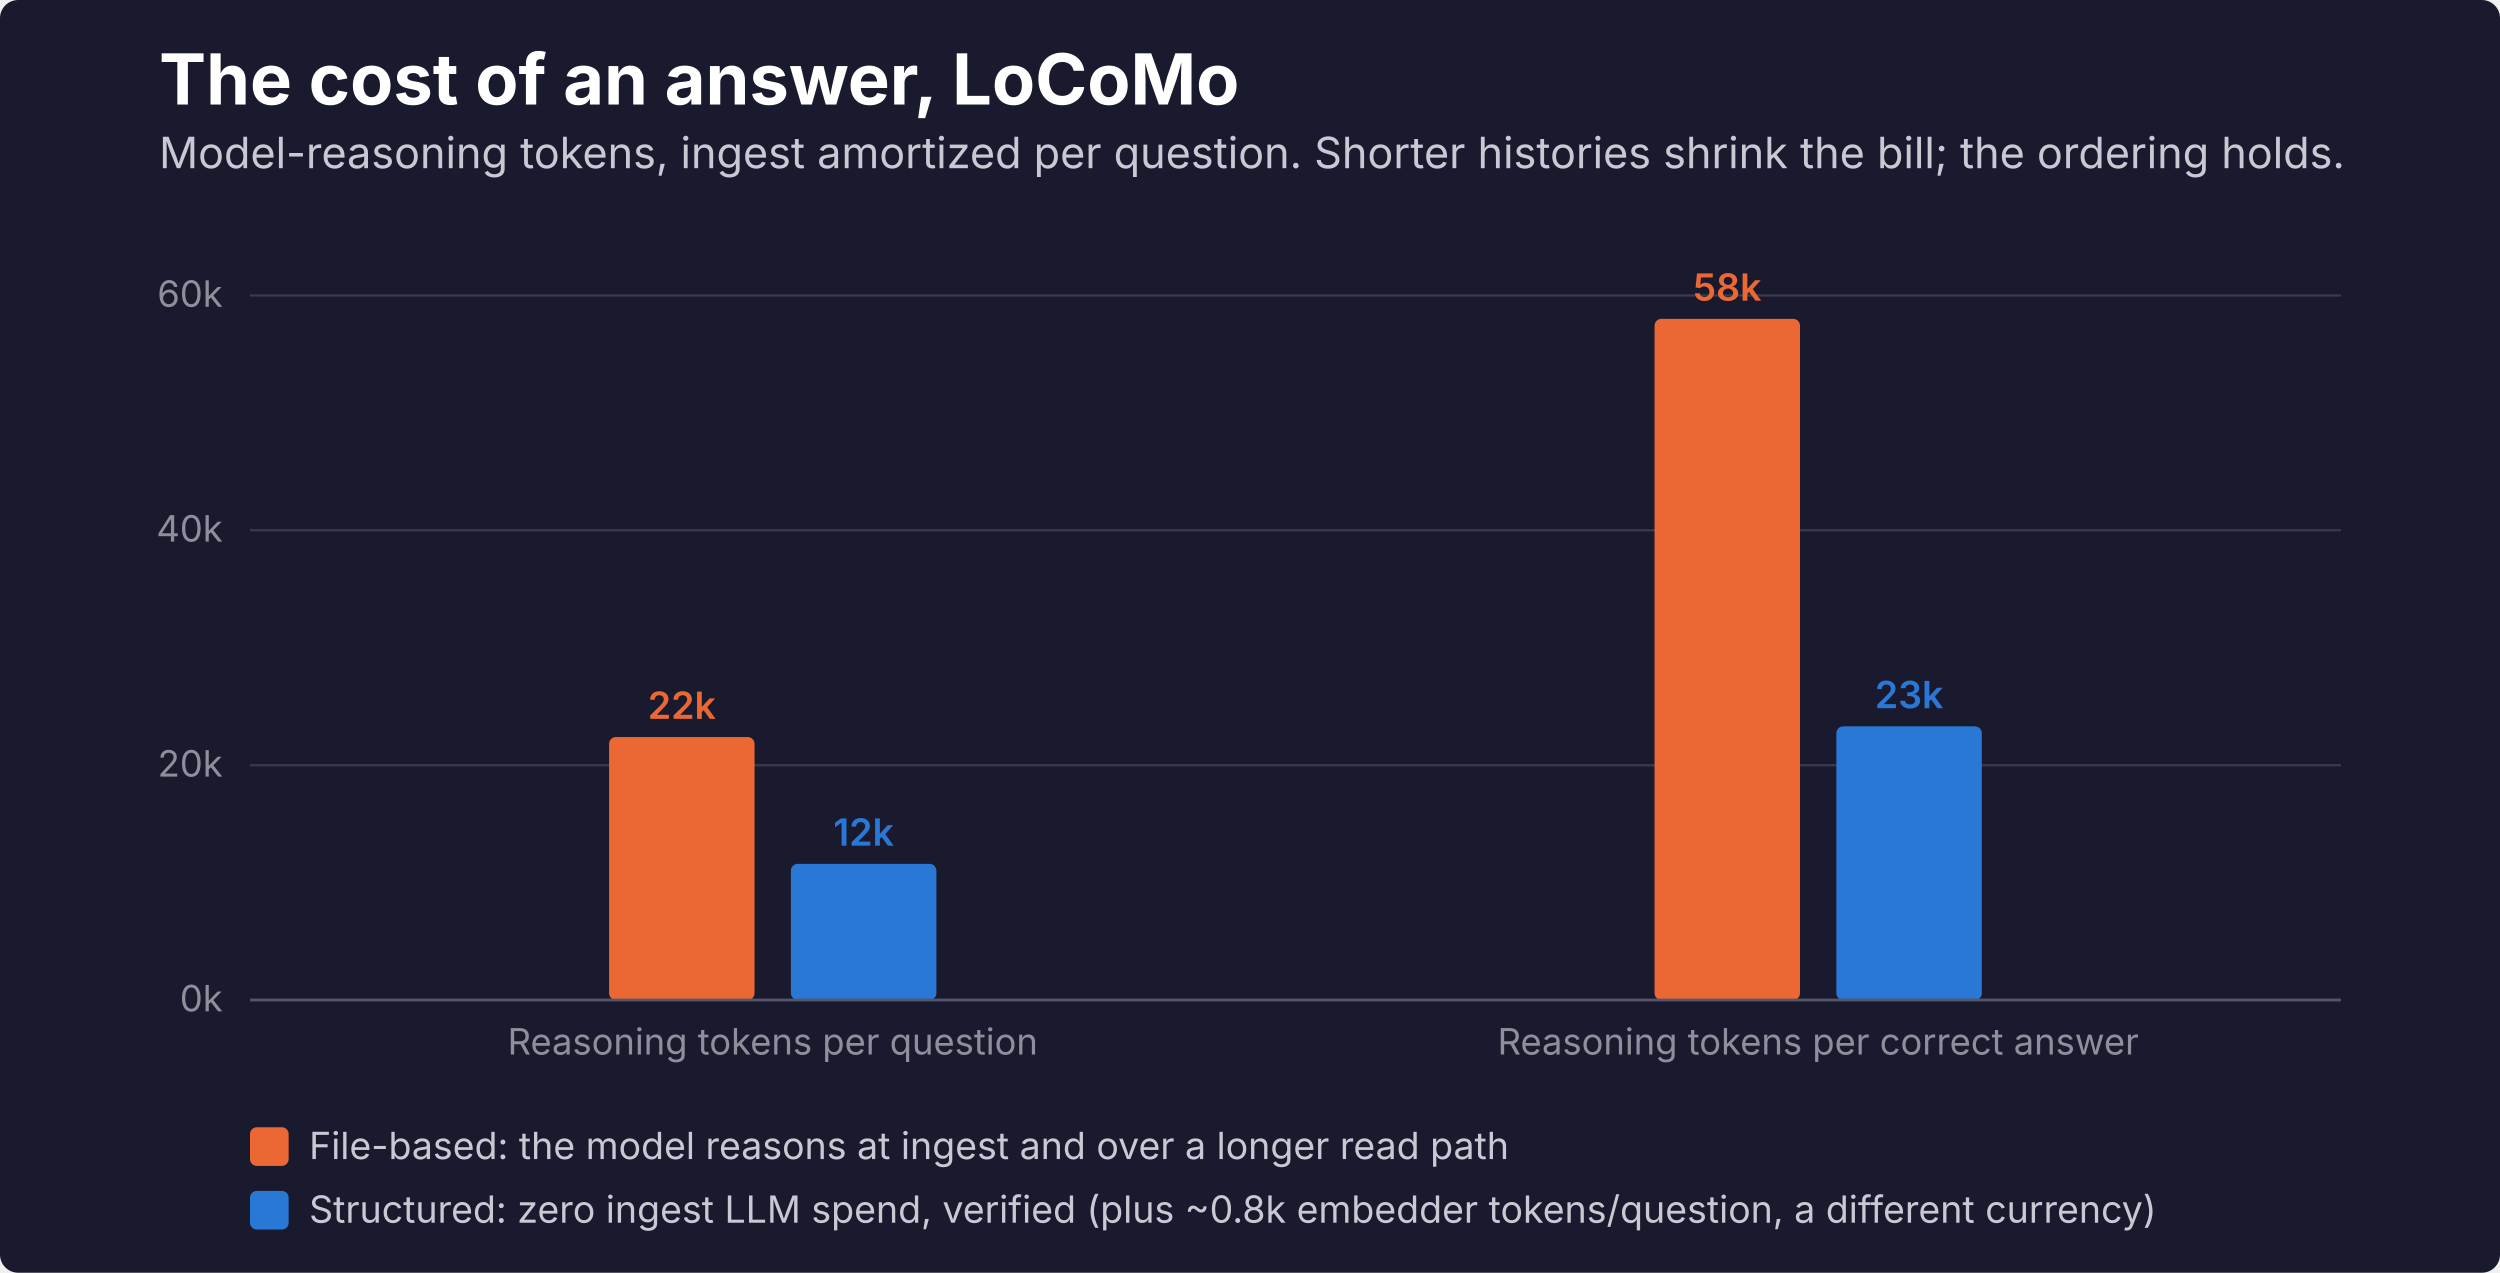
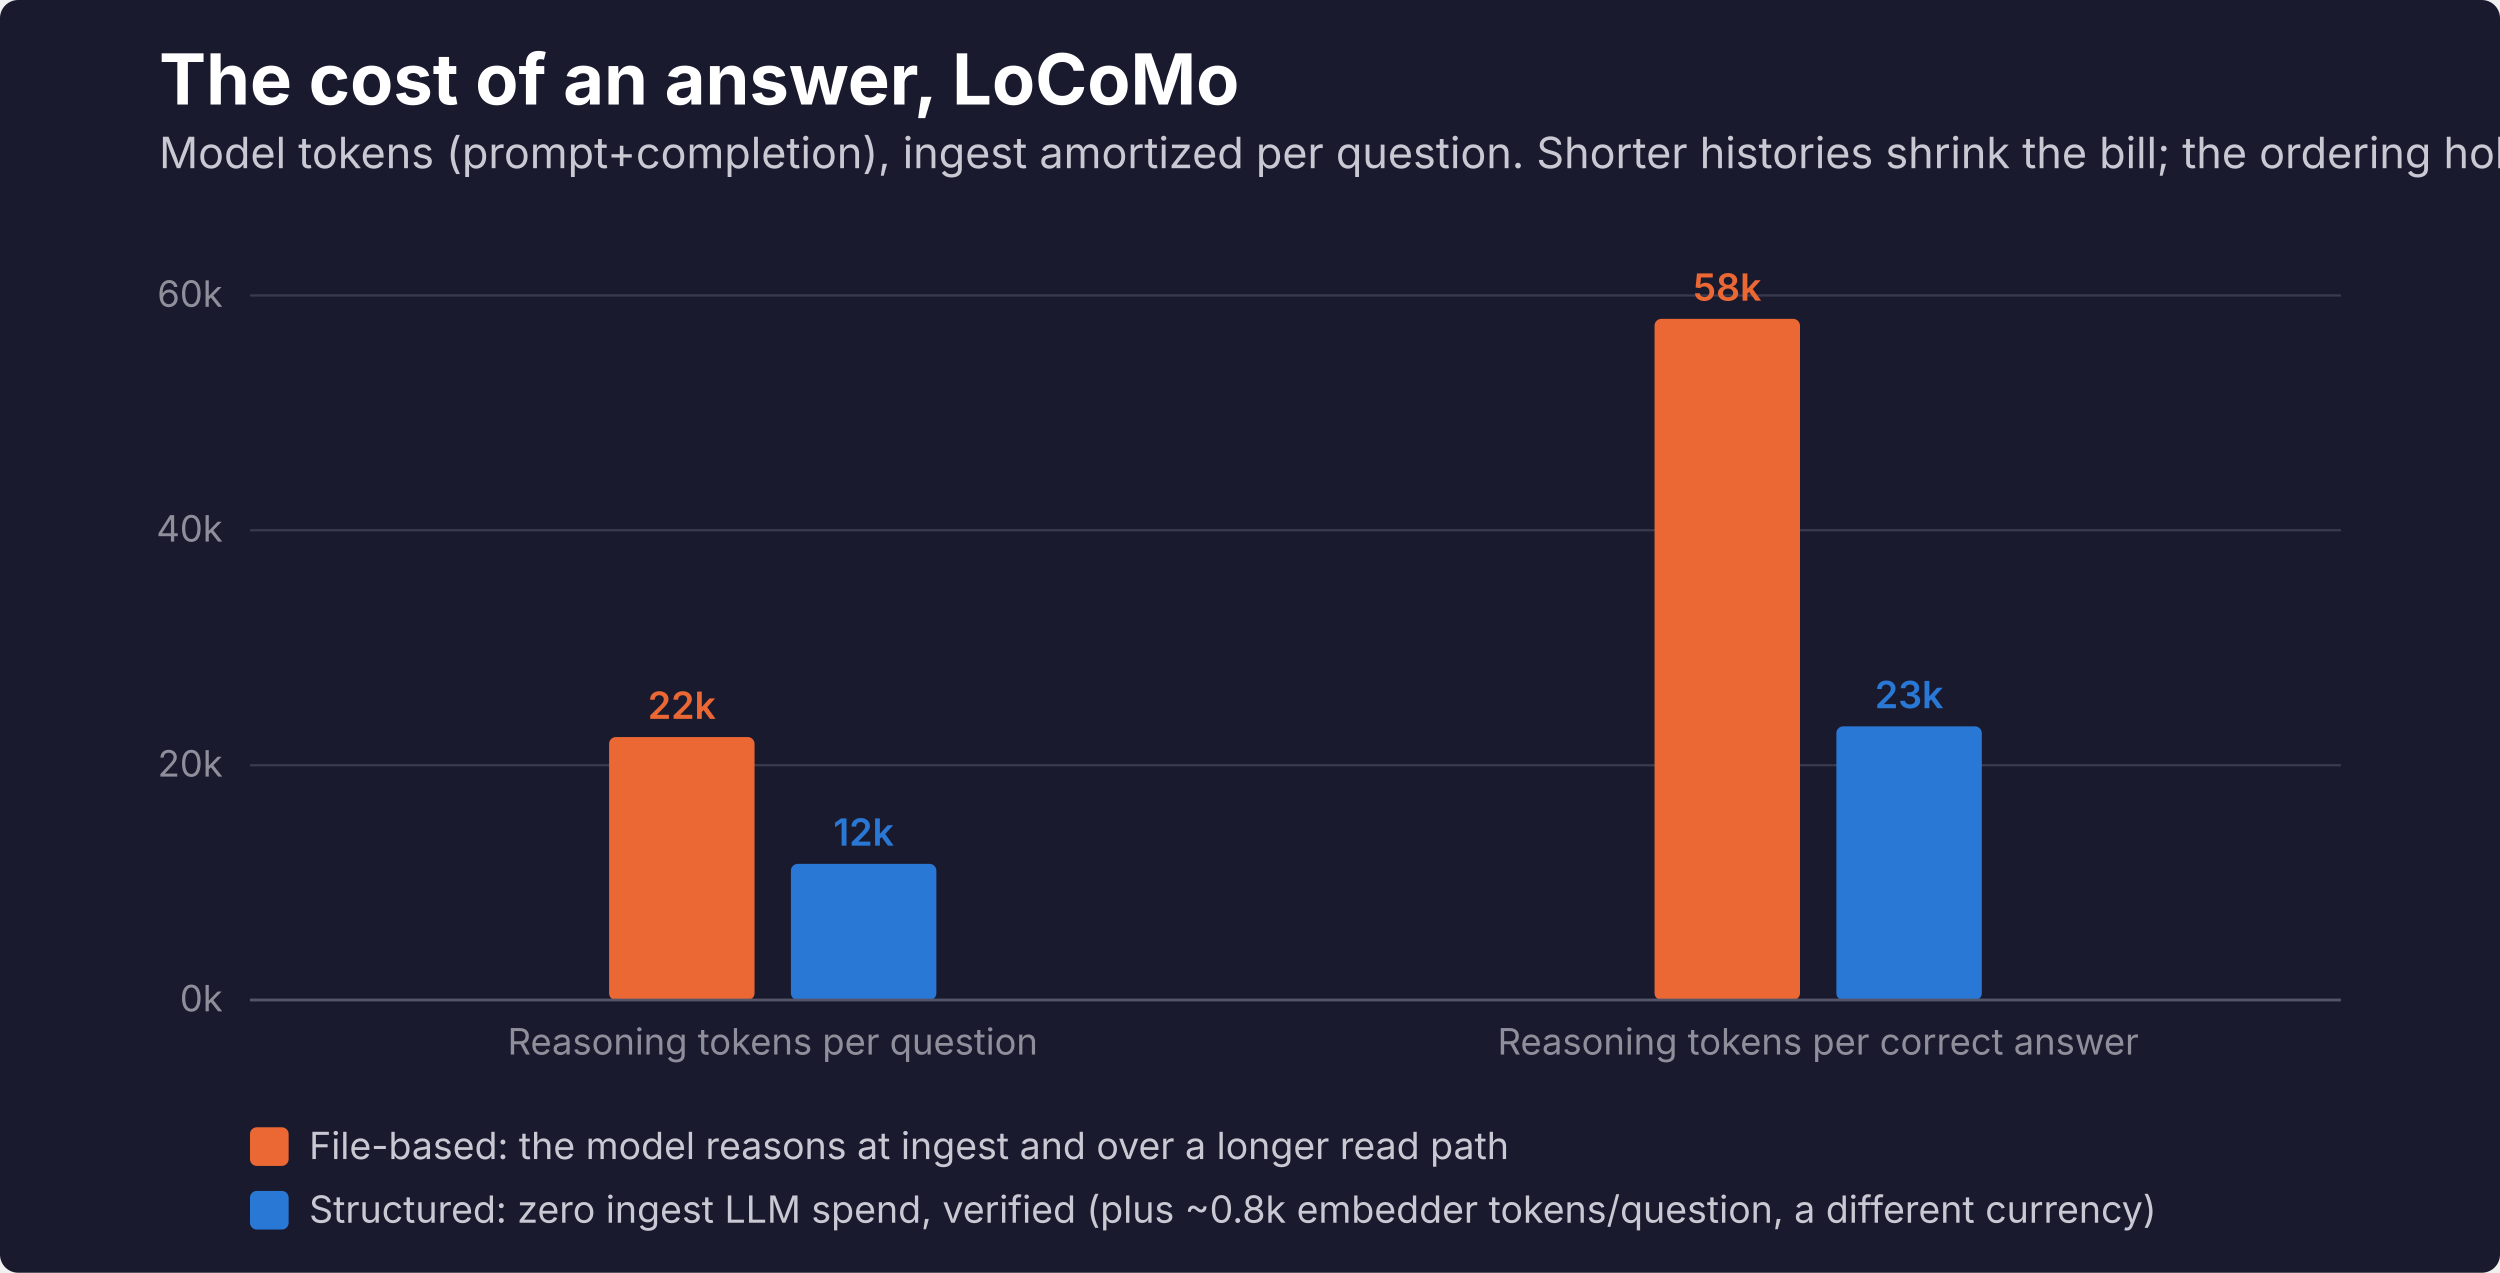
<svg xmlns="http://www.w3.org/2000/svg" width="1100" height="560" viewBox="0 0 1100 560">
  <rect width="100%" height="100%" fill="#1a1a2e" rx="8" />
  <style>text { font-family: -apple-system, BlinkMacSystemFont, "Segoe UI", sans-serif; fill: #c9c9d4; font-size: 18px; }.title { font-size: 31px; font-weight: 700; fill: #ffffff; }.subtitle { font-size: 19px; fill: #c9c9d4; }.tick { font-size: 16px; fill: #8f8f9c; }.small { font-size: 16.5px; fill: #c9c9d4; }.axis { stroke: #55556a; stroke-width: 1.2; }.grid { stroke: #3a3a4e; stroke-width: 1; }</style>
  <text class="title" x="70" y="46">The cost of an answer, LoCoMo</text>
-   <text class="subtitle" x="70" y="74">Model-reasoning tokens, ingest amortized per question. Shorter histories shrink the bill; the ordering holds.</text>
+   <text class="subtitle" x="70" y="74">Model tokens (prompt+completion), ingest amortized per question. Shorter histories shrink the bill; the ordering holds.</text>
  <line class="grid" x1="110" y1="440.0" x2="1030" y2="440.0" />
  <text class="tick" x="98" y="445.0" text-anchor="end">0k</text>
  <line class="grid" x1="110" y1="336.7" x2="1030" y2="336.7" />
  <text class="tick" x="98" y="341.7" text-anchor="end">20k</text>
  <line class="grid" x1="110" y1="233.3" x2="1030" y2="233.3" />
  <text class="tick" x="98" y="238.3" text-anchor="end">40k</text>
  <line class="grid" x1="110" y1="130.0" x2="1030" y2="130.0" />
  <text class="tick" x="98" y="135.0" text-anchor="end">60k</text>
  <rect x="268.0" y="324.3" width="64" height="115.7" rx="3" fill="#eb6834" />
  <text class="small" x="300.0" y="316.3" text-anchor="middle" style="fill:#eb6834;font-weight:600">22k</text>
  <rect x="348.0" y="380.1" width="64" height="59.9" rx="3" fill="#2a78d6" />
  <text class="small" x="380.0" y="372.1" text-anchor="middle" style="fill:#2a78d6;font-weight:600">12k</text>
  <text class="tick" x="340.0" y="464" text-anchor="middle">Reasoning tokens per question</text>
  <rect x="728.0" y="140.3" width="64" height="299.7" rx="3" fill="#eb6834" />
  <text class="small" x="760.0" y="132.3" text-anchor="middle" style="fill:#eb6834;font-weight:600">58k</text>
  <rect x="808.0" y="319.6" width="64" height="120.4" rx="3" fill="#2a78d6" />
  <text class="small" x="840.0" y="311.6" text-anchor="middle" style="fill:#2a78d6;font-weight:600">23k</text>
  <text class="tick" x="800.0" y="464" text-anchor="middle">Reasoning tokens per correct answer</text>
  <line class="axis" x1="110" y1="440" x2="1030" y2="440" />
  <rect x="110" y="496" width="17" height="17" rx="3" fill="#eb6834" />
  <text class="small" x="136" y="510">File-based: the model reasons at ingest and over a longer read path</text>
  <rect x="110" y="524" width="17" height="17" rx="3" fill="#2a78d6" />
  <text class="small" x="136" y="538">Structured: zero ingest LLM spend, verified (plus ~0.8k embedder tokens/question, a different currency)</text>
</svg>
